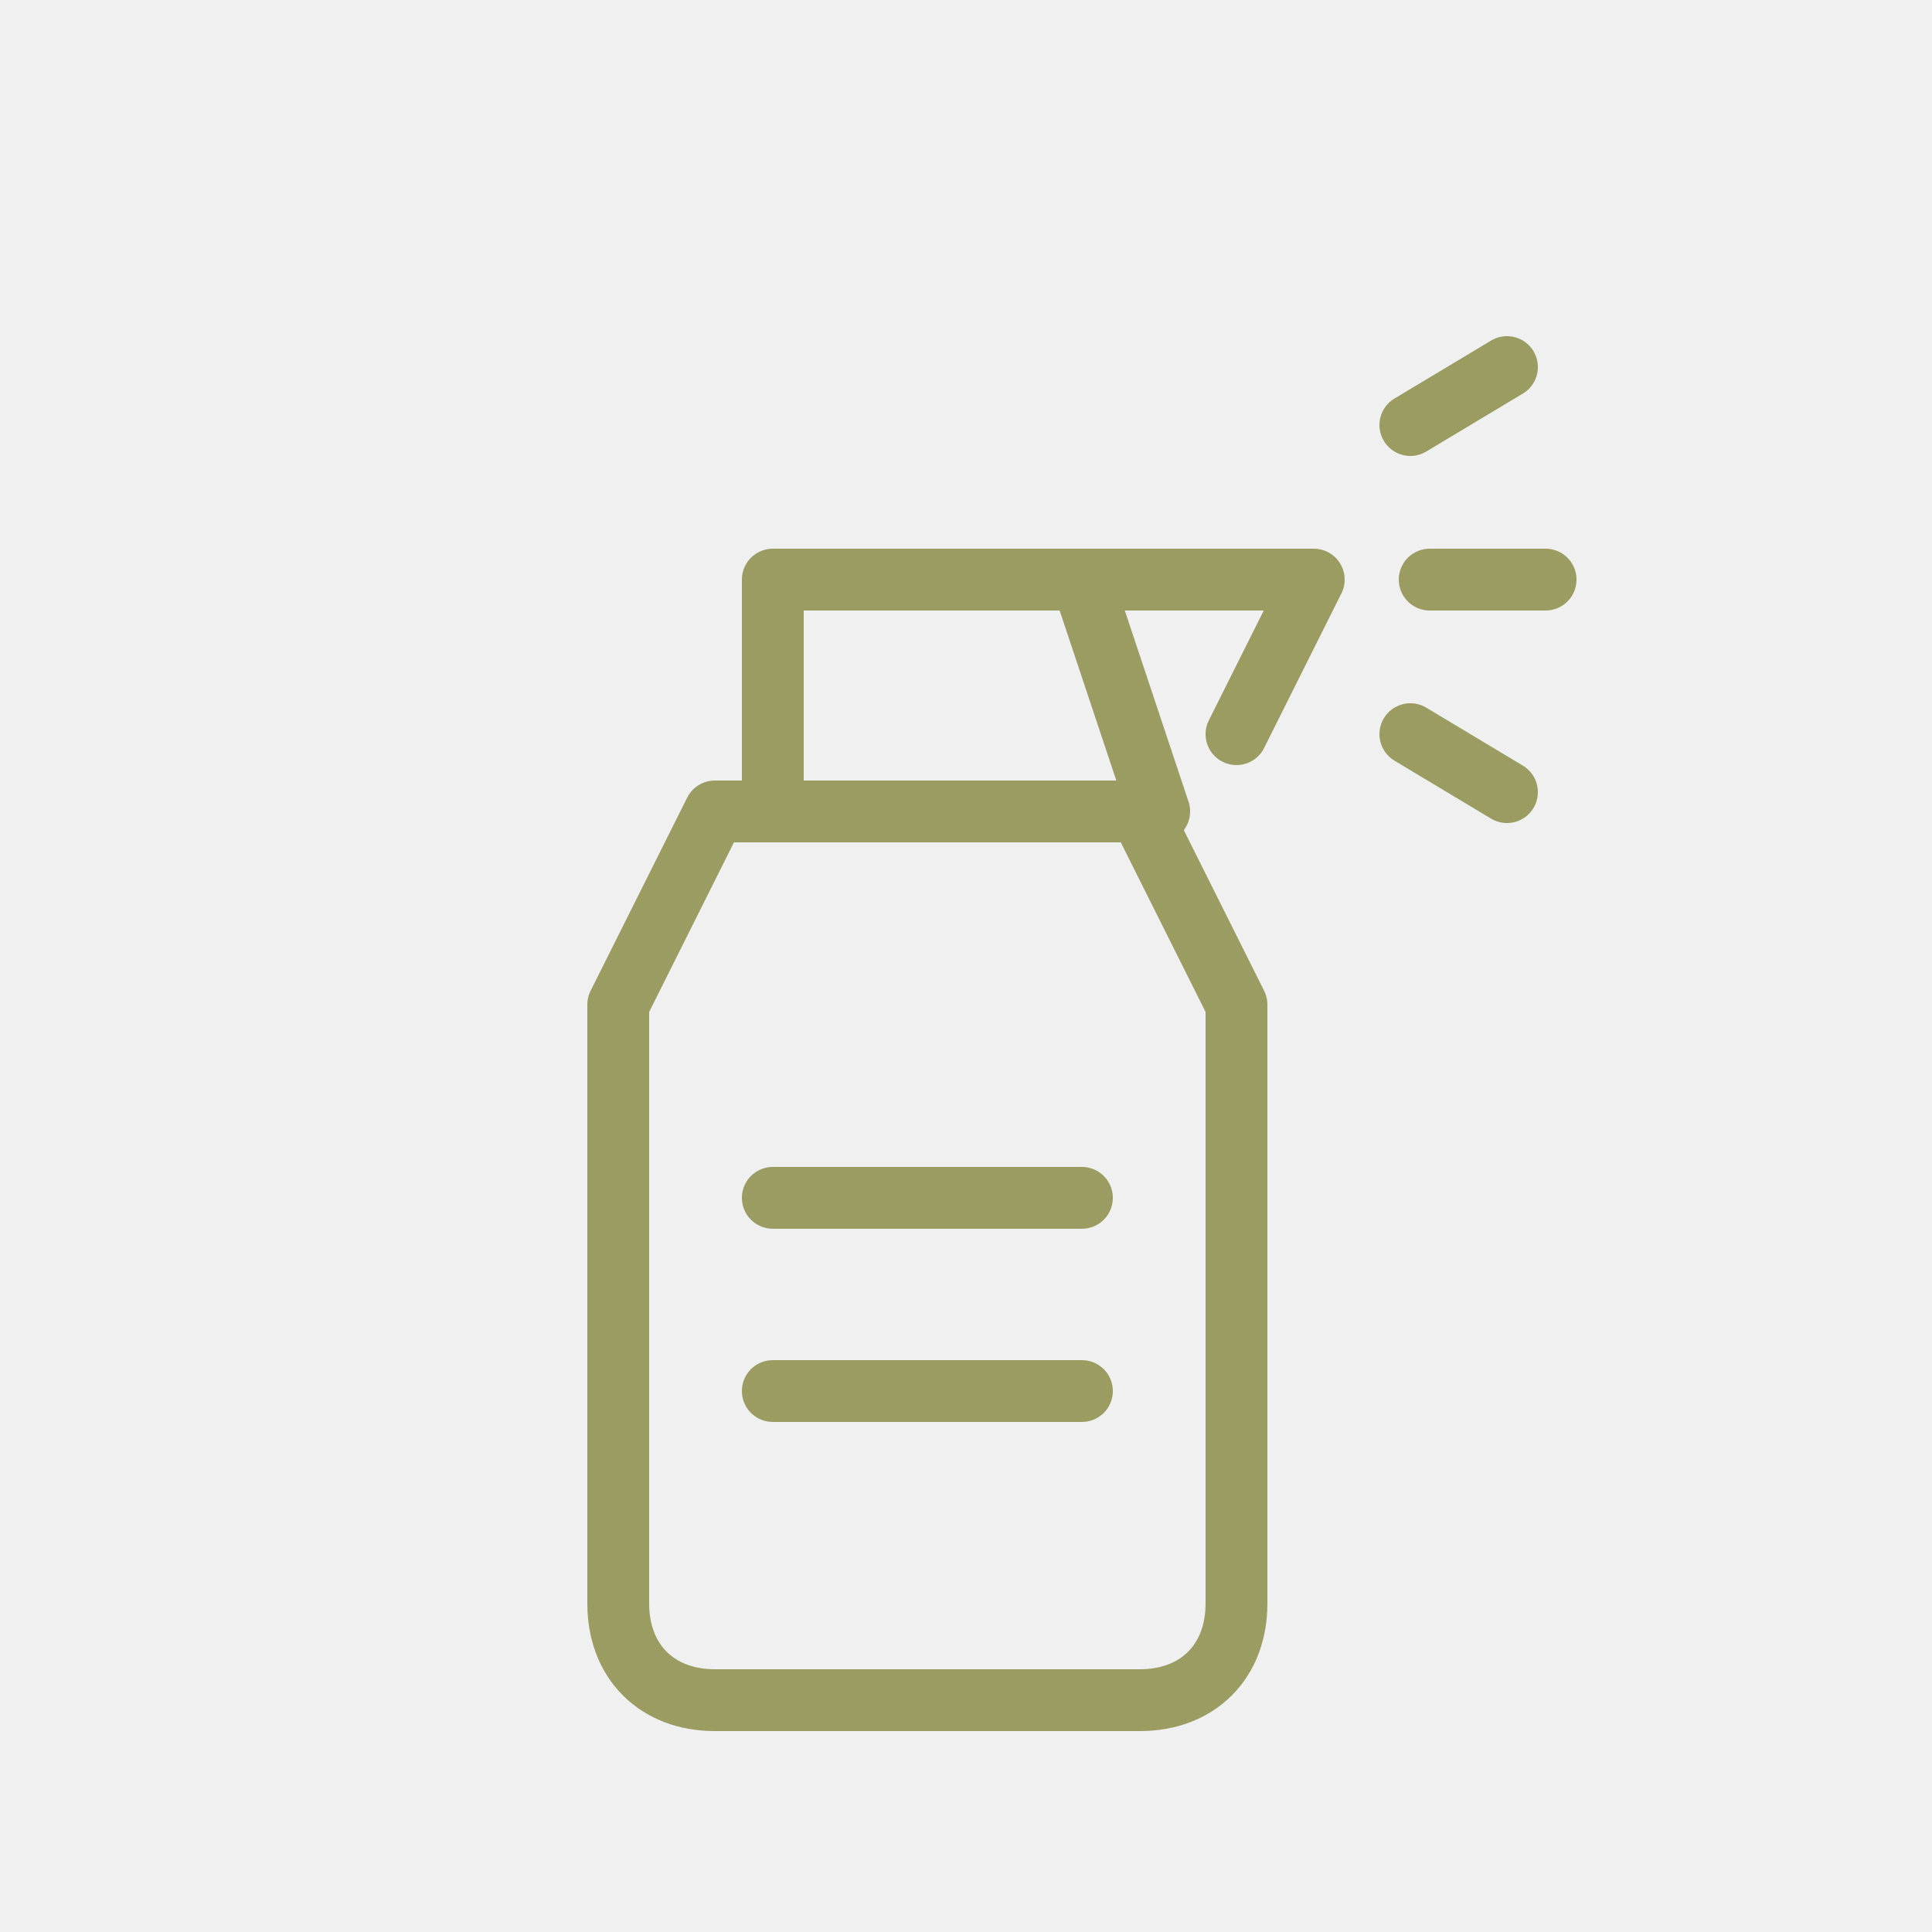
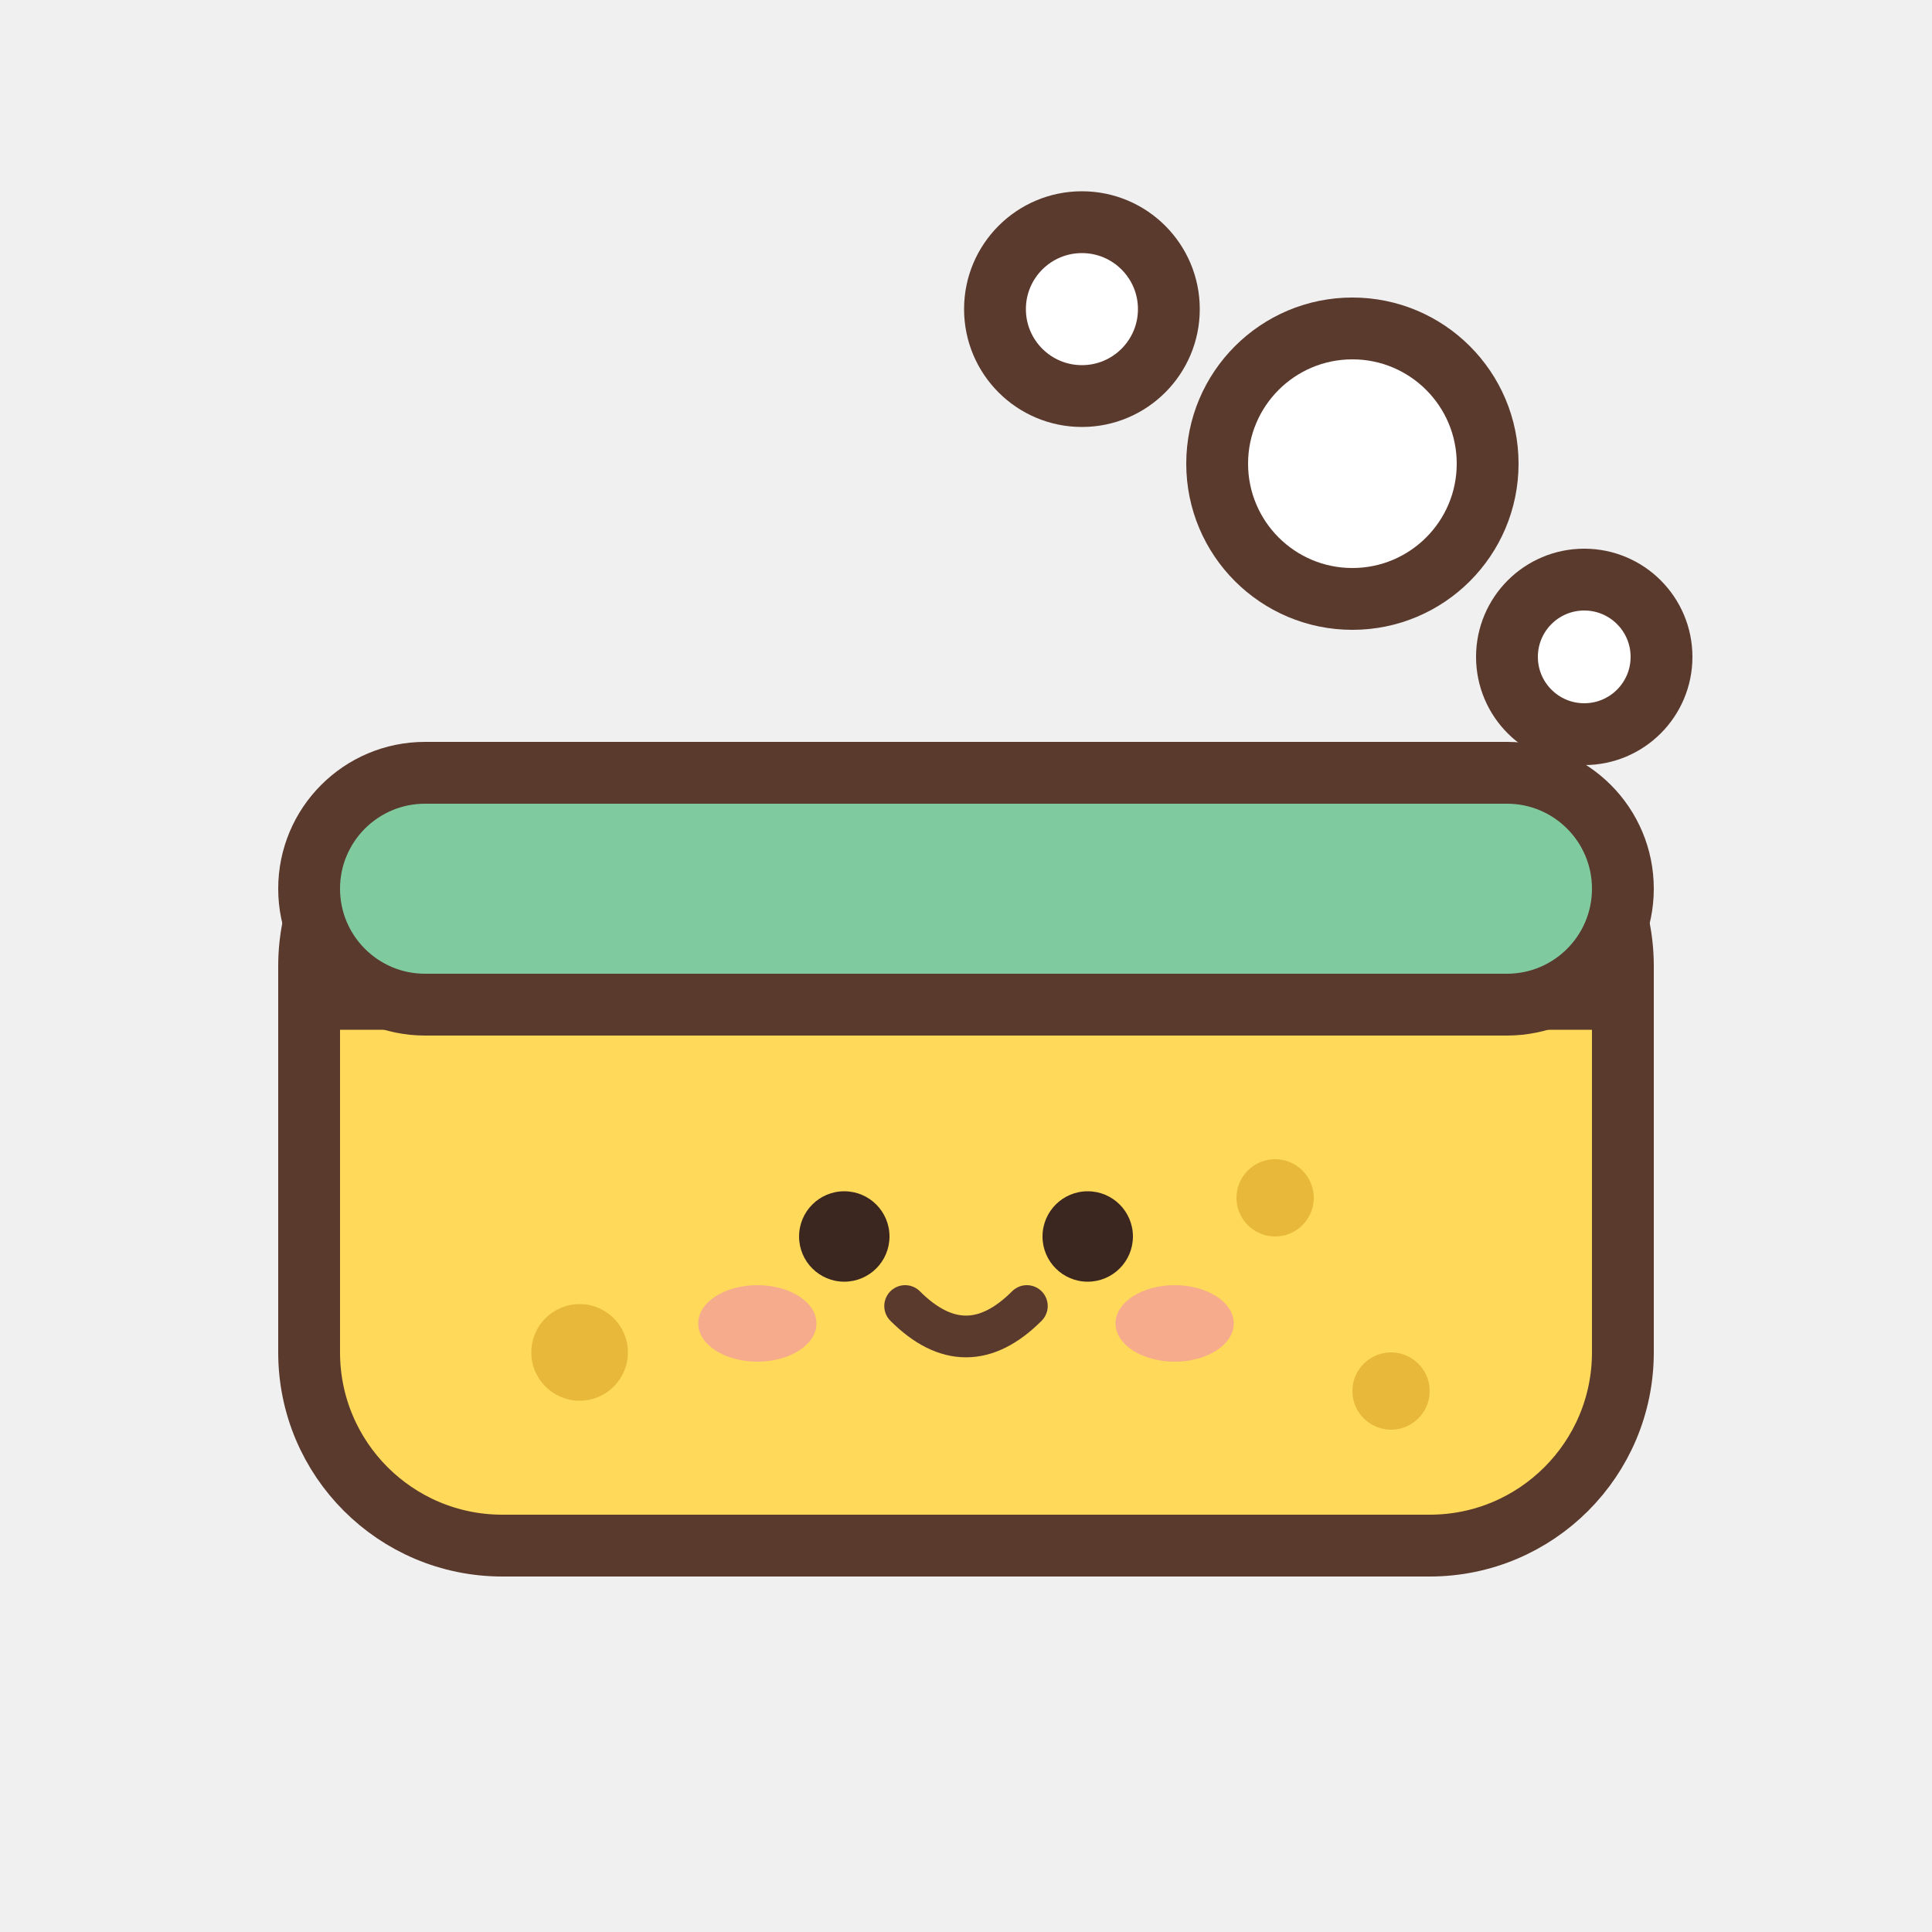
- <svg xmlns="http://www.w3.org/2000/svg" viewBox="0 0 100 100" fill="none" stroke-linecap="round" stroke-linejoin="round" stroke-width="3.2">
-   <g stroke="#9B9C62">
-     <path d="M37 42h22l5 10v31c0 3-2 5-5 5H37c-3 0-5-2-5-5V52z" />
-     <path d="M40 42V30h16l4 12M56 30h12l-4 8" />
-     <path d="M73 22l5-3M74 30h6M73 38l5 3" />
-     <path d="M40 62h16M40 72h16" />
+ <svg xmlns="http://www.w3.org/2000/svg" viewBox="0 0 100 100" stroke="#5B3A2E" stroke-width="3.2" stroke-linejoin="round" stroke-linecap="round">
+   <rect x="16" y="40" width="68" height="40" rx="10" fill="#FFD95A" />
+   <path d="M16 52h68" stroke-width="2.6" />
+   <rect x="16" y="40" width="68" height="12" rx="6" fill="#7FCB9F" />
+   <g fill="#E8B83A" stroke="none">
+     <circle cx="30" cy="70" r="2.5" />
+     <circle cx="72" cy="72" r="2" />
+     <circle cx="66" cy="62" r="2" />
+   </g>
+   <g stroke="none">
+     <circle cx="43.7" cy="64" r="2.34" fill="#3B2620" />
+     <circle cx="56.3" cy="64" r="2.34" fill="#3B2620" />
+     <ellipse cx="39.2" cy="68.5" rx="3.06" ry="1.98" fill="#F29C9C" opacity=".75" />
+     <ellipse cx="60.8" cy="68.5" rx="3.06" ry="1.98" fill="#F29C9C" opacity=".75" />
+   </g>
+   <path d="M46.85 67.6q3.15 3.15 6.3 0" fill="none" stroke-width="2.16" />
+   <g fill="#FFFFFF">
+     <circle cx="70" cy="24" r="7" />
+     <circle cx="56" cy="16" r="4.5" />
+     <circle cx="82" cy="34" r="4" />
  </g>
</svg>
